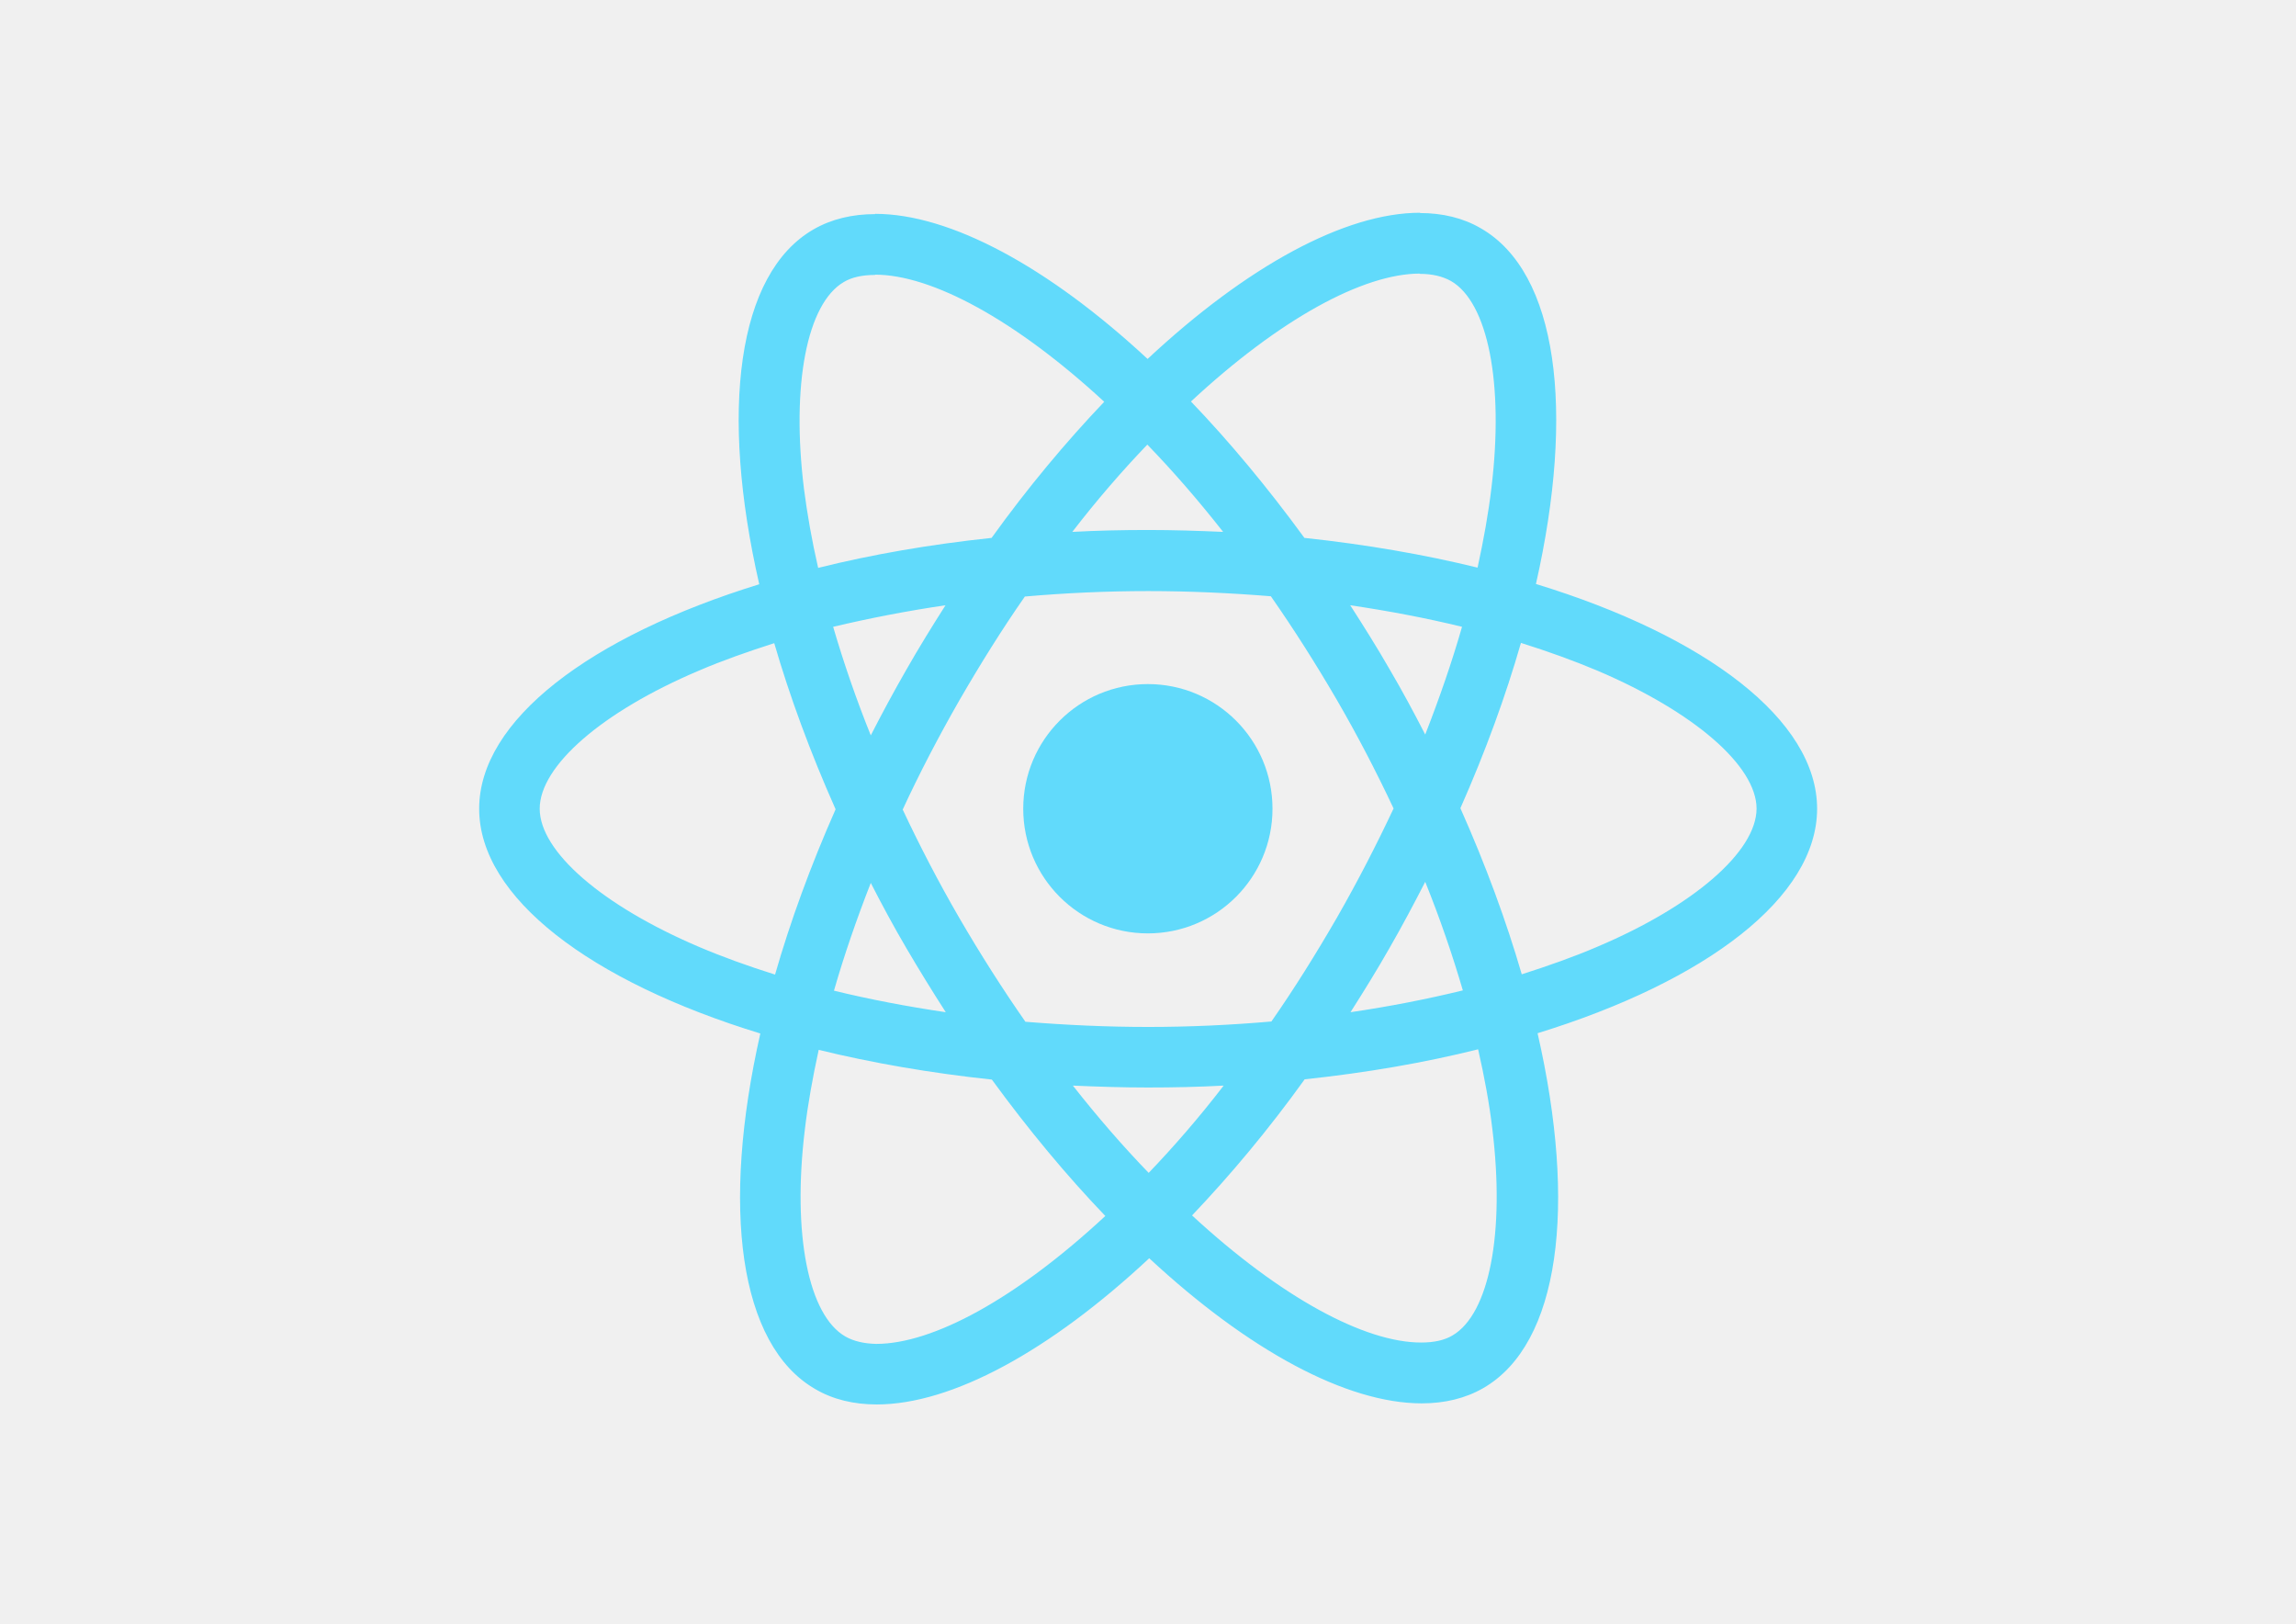
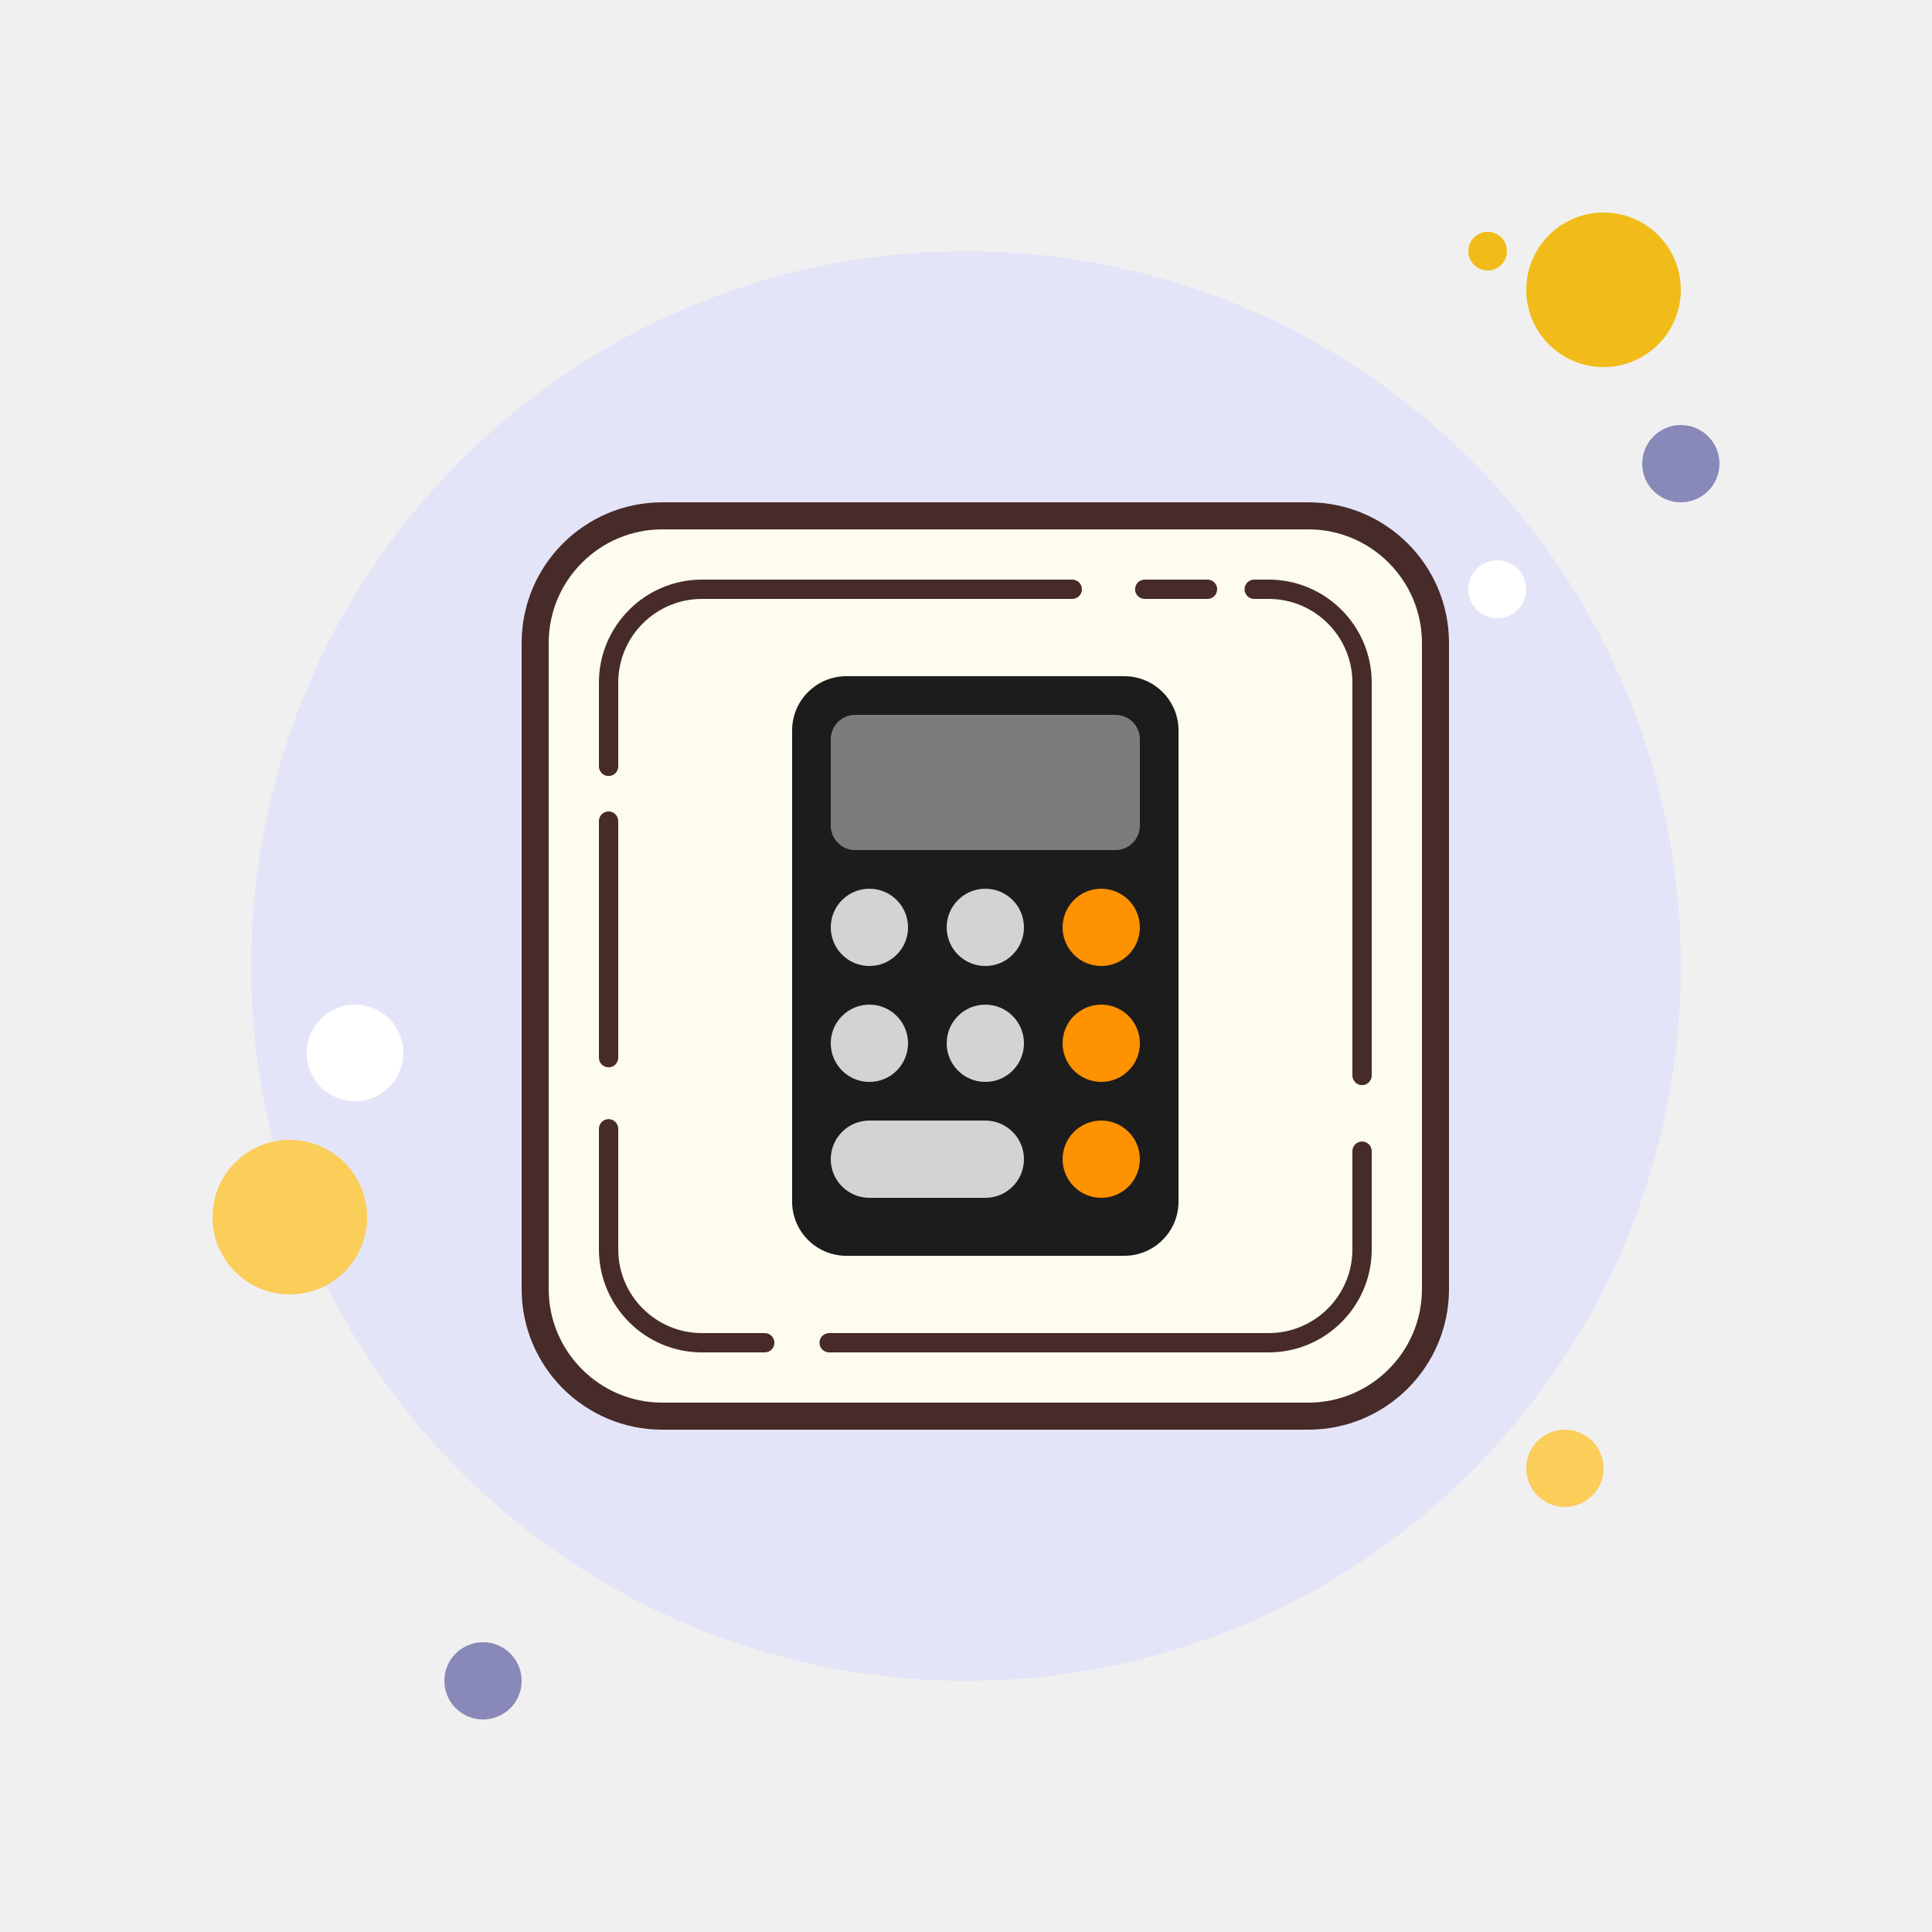
- <svg xmlns="http://www.w3.org/2000/svg" viewBox="0 0 841.9 595.3">
-   <g fill="#61DAFB">
-     <path d="M666.3 296.5c0-32.5-40.7-63.3-103.1-82.4 14.4-63.6 8-114.2-20.2-130.4-6.5-3.8-14.1-5.6-22.4-5.6v22.3c4.6 0 8.3.9 11.4 2.6 13.6 7.8 19.5 37.5 14.9 75.7-1.1 9.4-2.9 19.3-5.1 29.4-19.6-4.8-41-8.5-63.5-10.9-13.5-18.5-27.5-35.3-41.6-50 32.6-30.3 63.2-46.9 84-46.9V78c-27.5 0-63.5 19.6-99.9 53.6-36.4-33.8-72.4-53.2-99.9-53.2v22.3c20.7 0 51.4 16.5 84 46.6-14 14.7-28 31.4-41.3 49.9-22.6 2.4-44 6.1-63.6 11-2.3-10-4-19.7-5.2-29-4.7-38.2 1.1-67.9 14.6-75.8 3-1.8 6.9-2.6 11.5-2.6V78.5c-8.4 0-16 1.8-22.6 5.6-28.1 16.2-34.4 66.7-19.9 130.1-62.2 19.2-102.7 49.9-102.7 82.3 0 32.5 40.7 63.3 103.1 82.4-14.4 63.6-8 114.2 20.2 130.4 6.5 3.8 14.1 5.6 22.5 5.6 27.5 0 63.5-19.6 99.9-53.6 36.4 33.8 72.4 53.2 99.9 53.2 8.4 0 16-1.8 22.6-5.6 28.1-16.2 34.4-66.7 19.9-130.1 62-19.1 102.5-49.9 102.5-82.3zm-130.2-66.7c-3.7 12.9-8.3 26.2-13.5 39.5-4.1-8-8.4-16-13.1-24-4.6-8-9.5-15.8-14.4-23.4 14.2 2.1 27.9 4.7 41 7.9zm-45.8 106.5c-7.8 13.5-15.8 26.3-24.1 38.2-14.9 1.3-30 2-45.2 2-15.1 0-30.2-.7-45-1.9-8.3-11.9-16.4-24.6-24.2-38-7.6-13.1-14.5-26.4-20.8-39.8 6.2-13.4 13.2-26.8 20.7-39.9 7.8-13.5 15.8-26.3 24.1-38.2 14.9-1.3 30-2 45.2-2 15.1 0 30.2.7 45 1.9 8.3 11.9 16.4 24.6 24.2 38 7.6 13.1 14.5 26.4 20.8 39.8-6.3 13.4-13.2 26.8-20.7 39.9zm32.3-13c5.4 13.4 10 26.8 13.8 39.8-13.1 3.2-26.9 5.9-41.2 8 4.9-7.7 9.8-15.6 14.4-23.7 4.6-8 8.9-16.1 13-24.1zM421.2 430c-9.3-9.6-18.6-20.3-27.8-32 9 .4 18.2.7 27.5.7 9.4 0 18.7-.2 27.8-.7-9 11.7-18.3 22.4-27.5 32zm-74.4-58.9c-14.2-2.1-27.9-4.7-41-7.9 3.7-12.9 8.3-26.2 13.5-39.5 4.1 8 8.4 16 13.1 24 4.7 8 9.5 15.8 14.4 23.4zM420.7 163c9.3 9.6 18.6 20.3 27.8 32-9-.4-18.2-.7-27.5-.7-9.4 0-18.7.2-27.8.7 9-11.7 18.3-22.4 27.5-32zm-74 58.9c-4.9 7.7-9.8 15.6-14.4 23.7-4.6 8-8.9 16-13 24-5.4-13.4-10-26.8-13.8-39.8 13.1-3.1 26.9-5.8 41.2-7.9zm-90.5 125.2c-35.4-15.1-58.3-34.9-58.3-50.6 0-15.7 22.9-35.6 58.3-50.6 8.6-3.7 18-7 27.7-10.1 5.7 19.6 13.2 40 22.5 60.9-9.2 20.8-16.6 41.1-22.2 60.6-9.9-3.1-19.3-6.5-28-10.2zM310 490c-13.6-7.8-19.5-37.5-14.9-75.7 1.1-9.4 2.9-19.3 5.1-29.4 19.6 4.8 41 8.5 63.5 10.9 13.5 18.5 27.5 35.3 41.6 50-32.6 30.3-63.2 46.9-84 46.9-4.5-.1-8.3-1-11.3-2.7zm237.2-76.2c4.7 38.2-1.1 67.9-14.6 75.8-3 1.8-6.9 2.6-11.5 2.6-20.7 0-51.4-16.5-84-46.6 14-14.7 28-31.4 41.3-49.9 22.6-2.4 44-6.1 63.6-11 2.3 10.1 4.1 19.8 5.2 29.1zm38.5-66.7c-8.6 3.7-18 7-27.7 10.1-5.7-19.6-13.2-40-22.5-60.9 9.2-20.8 16.6-41.1 22.2-60.6 9.9 3.1 19.3 6.5 28.1 10.2 35.4 15.1 58.3 34.9 58.3 50.6-.1 15.7-23 35.6-58.4 50.6zM320.8 78.4z" />
-     <circle cx="420.9" cy="296.5" r="45.7" />
-     <path d="M520.5 78.1z" />
+ <svg xmlns="http://www.w3.org/2000/svg" viewBox="0 0 100 100" width="100px" height="100px">
+   <g>
+     <circle cx="77" cy="13" r="1" fill="#f1bc19" />
+     <circle cx="50" cy="50" r="37" fill="#e4e4f9" />
+     <circle cx="83" cy="15" r="4" fill="#f1bc19" />
+     <circle cx="87" cy="24" r="2" fill="#8889b9" />
+     <circle cx="81" cy="76" r="2" fill="#fbcd59" />
+     <circle cx="15" cy="63" r="4" fill="#fbcd59" />
+     <circle cx="25" cy="87" r="2" fill="#8889b9" />
+     <circle cx="18.375" cy="54.5" r="2.5" fill="#fff" />
+     <circle cx="77.5" cy="30.5" r="1.5" fill="#fff" />
+     <path fill="#fdfcef" d="M66.719,73H35.281C31.26,73,28,69.74,28,65.719V34.281C28,30.26,31.26,27,35.281,27h31.438 C70.74,27,74,30.26,74,34.281v31.438C74,69.74,70.74,73,66.719,73z" />
+     <path fill="#472b29" d="M67.719,27.4c3.243,0,5.881,2.638,5.881,5.881v33.438c0,3.243-2.638,5.881-5.881,5.881H34.281 c-3.243,0-5.881-2.638-5.881-5.881V33.281c0-3.243,2.638-5.881,5.881-5.881H67.719 M67.719,26H34.281C30.26,26,27,29.26,27,33.281 v33.438C27,70.74,30.26,74,34.281,74h33.438C71.74,74,75,70.74,75,66.719V33.281C75,29.26,71.74,26,67.719,26L67.719,26z" />
+     <path fill="#472b29" d="M31.5,40.167c-0.276,0-0.5-0.224-0.5-0.5v-4.333C31,32.393,33.393,30,36.333,30H55.5 c0.276,0,0.5,0.224,0.5,0.5S55.776,31,55.5,31H36.333C33.943,31,32,32.944,32,35.333v4.333C32,39.943,31.776,40.167,31.5,40.167z" />
+     <path fill="#472b29" d="M31.5,55.245c-0.276,0-0.5-0.224-0.5-0.5V42.5c0-0.276,0.224-0.5,0.5-0.5s0.5,0.224,0.5,0.5v12.245 C32,55.021,31.776,55.245,31.5,55.245z" />
+     <path fill="#472b29" d="M39.583,70h-3.25C33.393,70,31,67.607,31,64.667v-6.241c0-0.276,0.224-0.5,0.5-0.5 s0.5,0.224,0.5,0.5v6.241C32,67.056,33.943,69,36.333,69h3.25c0.276,0,0.5,0.224,0.5,0.5S39.859,70,39.583,70z" />
+     <path fill="#472b29" d="M65.667,70h-22.75c-0.276,0-0.5-0.224-0.5-0.5s0.224-0.5,0.5-0.5h22.75 C68.057,69,70,67.056,70,64.667v-5.083c0-0.276,0.224-0.5,0.5-0.5s0.5,0.224,0.5,0.5v5.083C71,67.607,68.607,70,65.667,70z" />
+     <path fill="#472b29" d="M70.5,56.167c-0.276,0-0.5-0.224-0.5-0.5V35.333C70,32.944,68.057,31,65.667,31h-0.75 c-0.276,0-0.5-0.224-0.5-0.5s0.224-0.5,0.5-0.5h0.75C68.607,30,71,32.393,71,35.333v20.333C71,55.943,70.776,56.167,70.5,56.167z" />
+     <path fill="#472b29" d="M62.5,31h-3.25c-0.276,0-0.5-0.224-0.5-0.5s0.224-0.5,0.5-0.5h3.25c0.276,0,0.5,0.224,0.5,0.5 S62.776,31,62.5,31z" />
+     <path fill="#1c1c1c" d="M58.191,65H43.809C42.257,65,41,63.743,41,62.191V37.809C41,36.257,42.257,35,43.809,35h14.383 C59.743,35,61,36.257,61,37.809v24.383C61,63.743,59.743,65,58.191,65z" />
+     <path fill="#7c7c7c" d="M57.734,44H44.266C43.567,44,43,43.433,43,42.734v-4.468C43,37.567,43.567,37,44.266,37h13.468 C58.433,37,59,37.567,59,38.266v4.468C59,43.433,58.433,44,57.734,44z" />
+     <g>
+       <path fill="#d3d3d1" d="M51,62H45c-1.104,0-2-0.895-2-2v0c0-1.104,0.895-2,2-2H51c1.104,0,2,0.895,2,2v0 C53,61.105,52.105,62,51,62z" />
+     </g>
+     <g>
+       <circle cx="45" cy="54" r="2" fill="#d3d3d1" />
+     </g>
+     <g>
+       <circle cx="51" cy="54" r="2" fill="#d3d3d1" />
+     </g>
+     <g>
+       <circle cx="57" cy="54" r="2" fill="#fe9200" />
+     </g>
+     <g>
+       <circle cx="57" cy="60" r="2" fill="#fe9200" />
+     </g>
+     <g>
+       <circle cx="45" cy="48" r="2" fill="#d3d3d1" />
+     </g>
+     <g>
+       <circle cx="51" cy="48" r="2" fill="#d3d3d1" />
+     </g>
+     <g>
+       <circle cx="57" cy="48" r="2" fill="#fe9200" />
+     </g>
  </g>
</svg>
